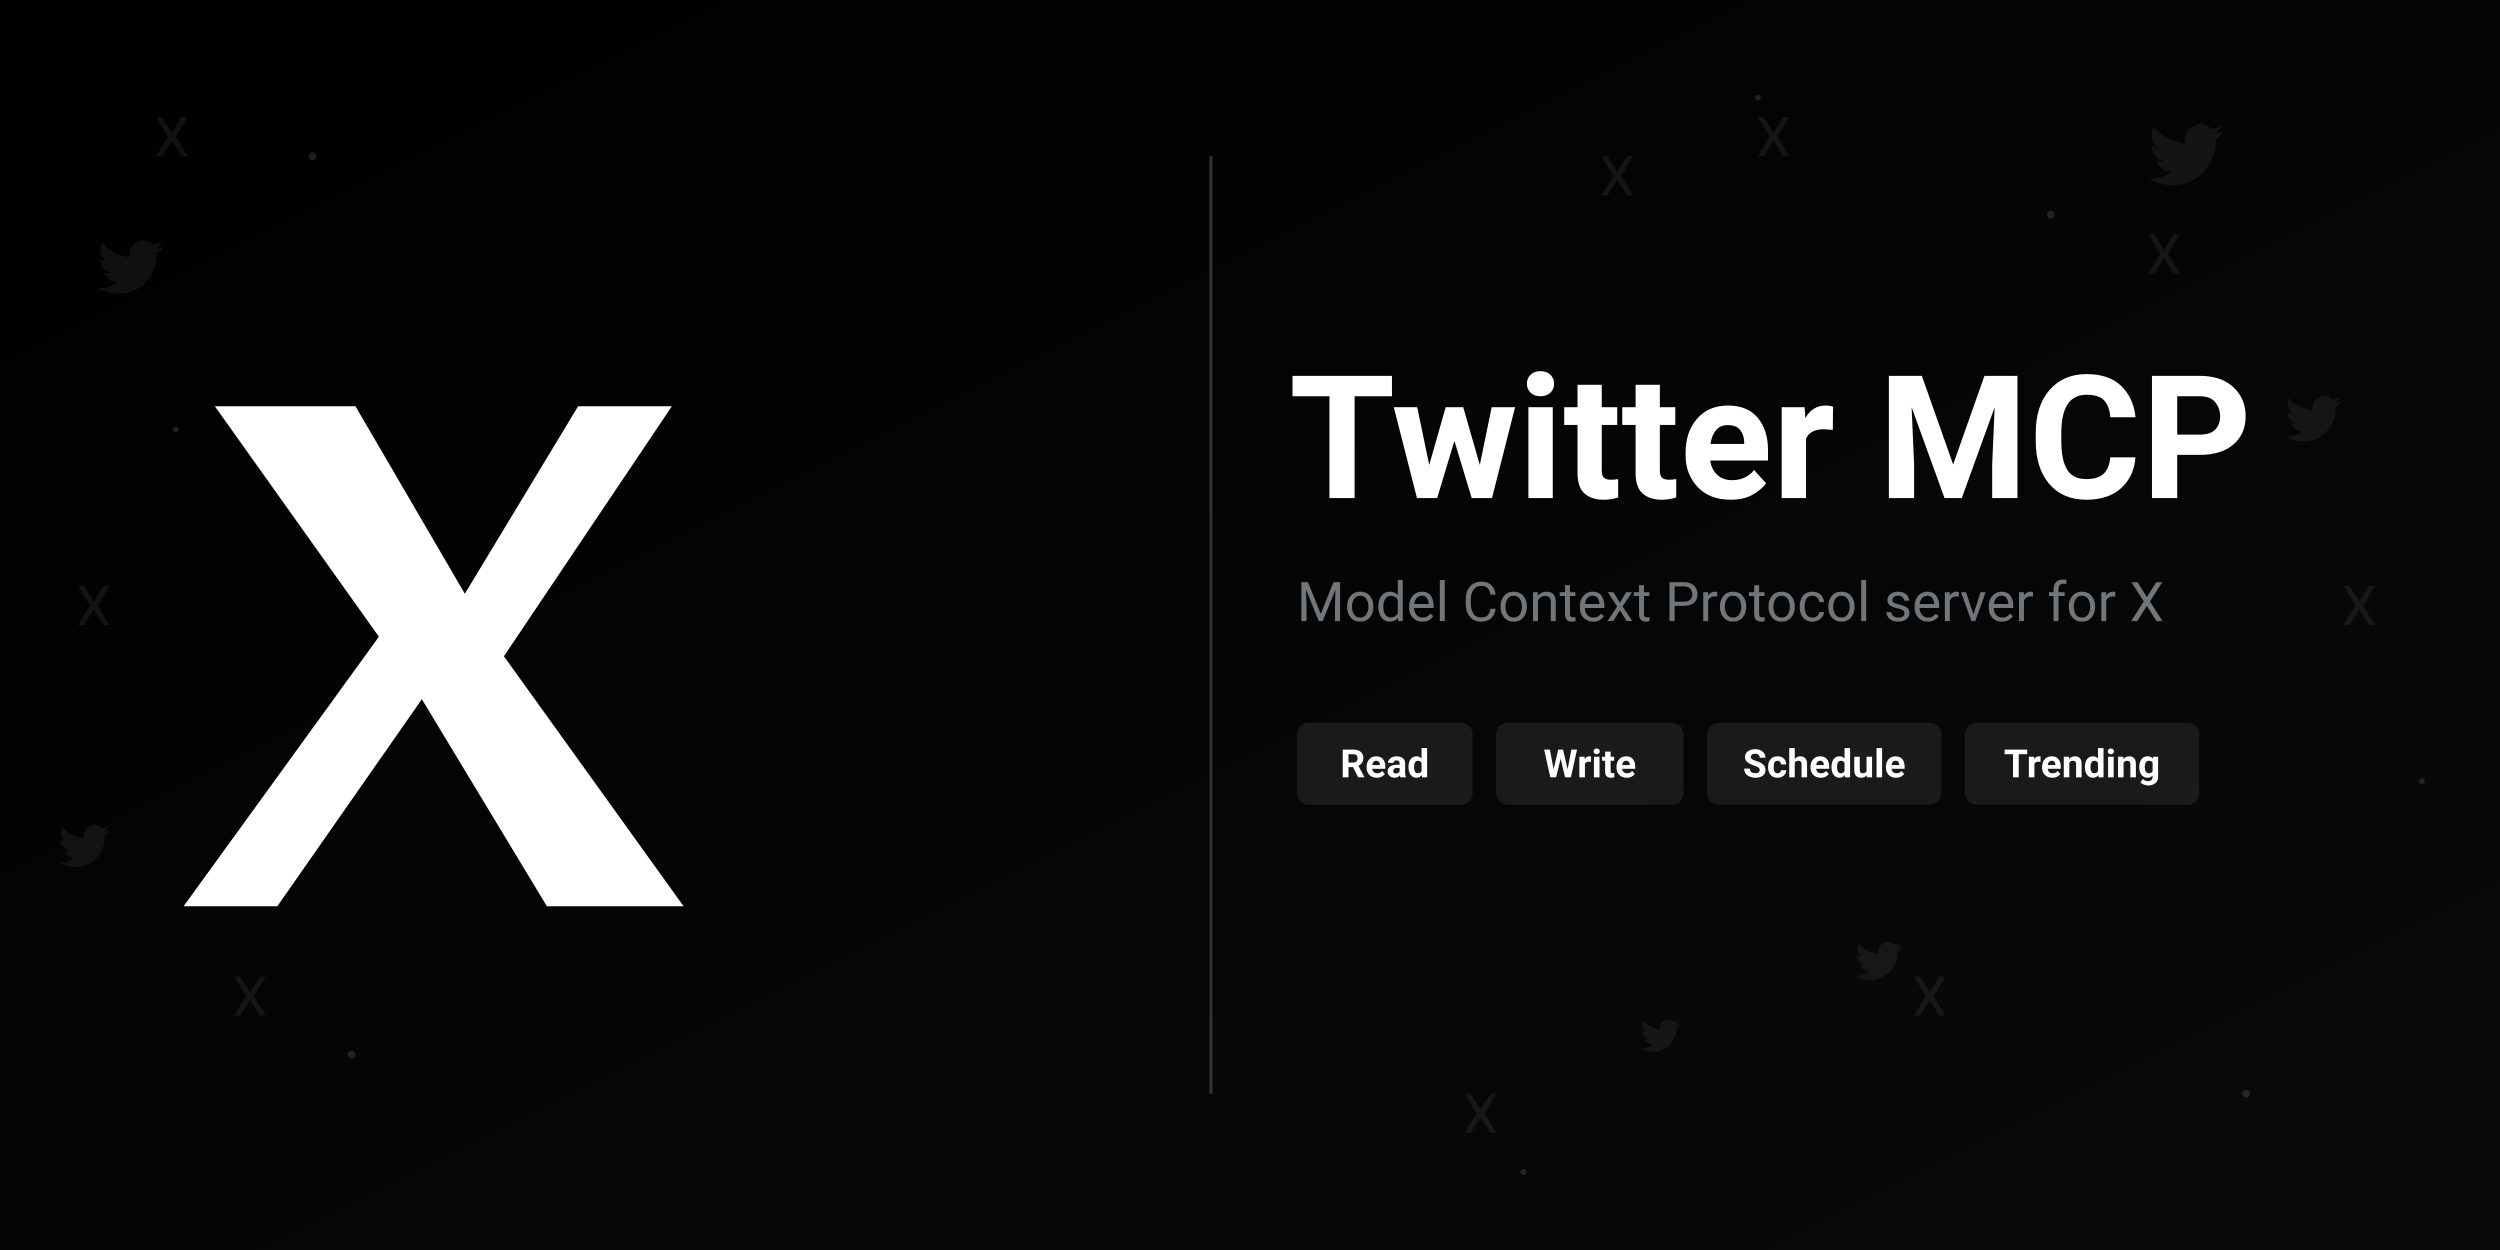
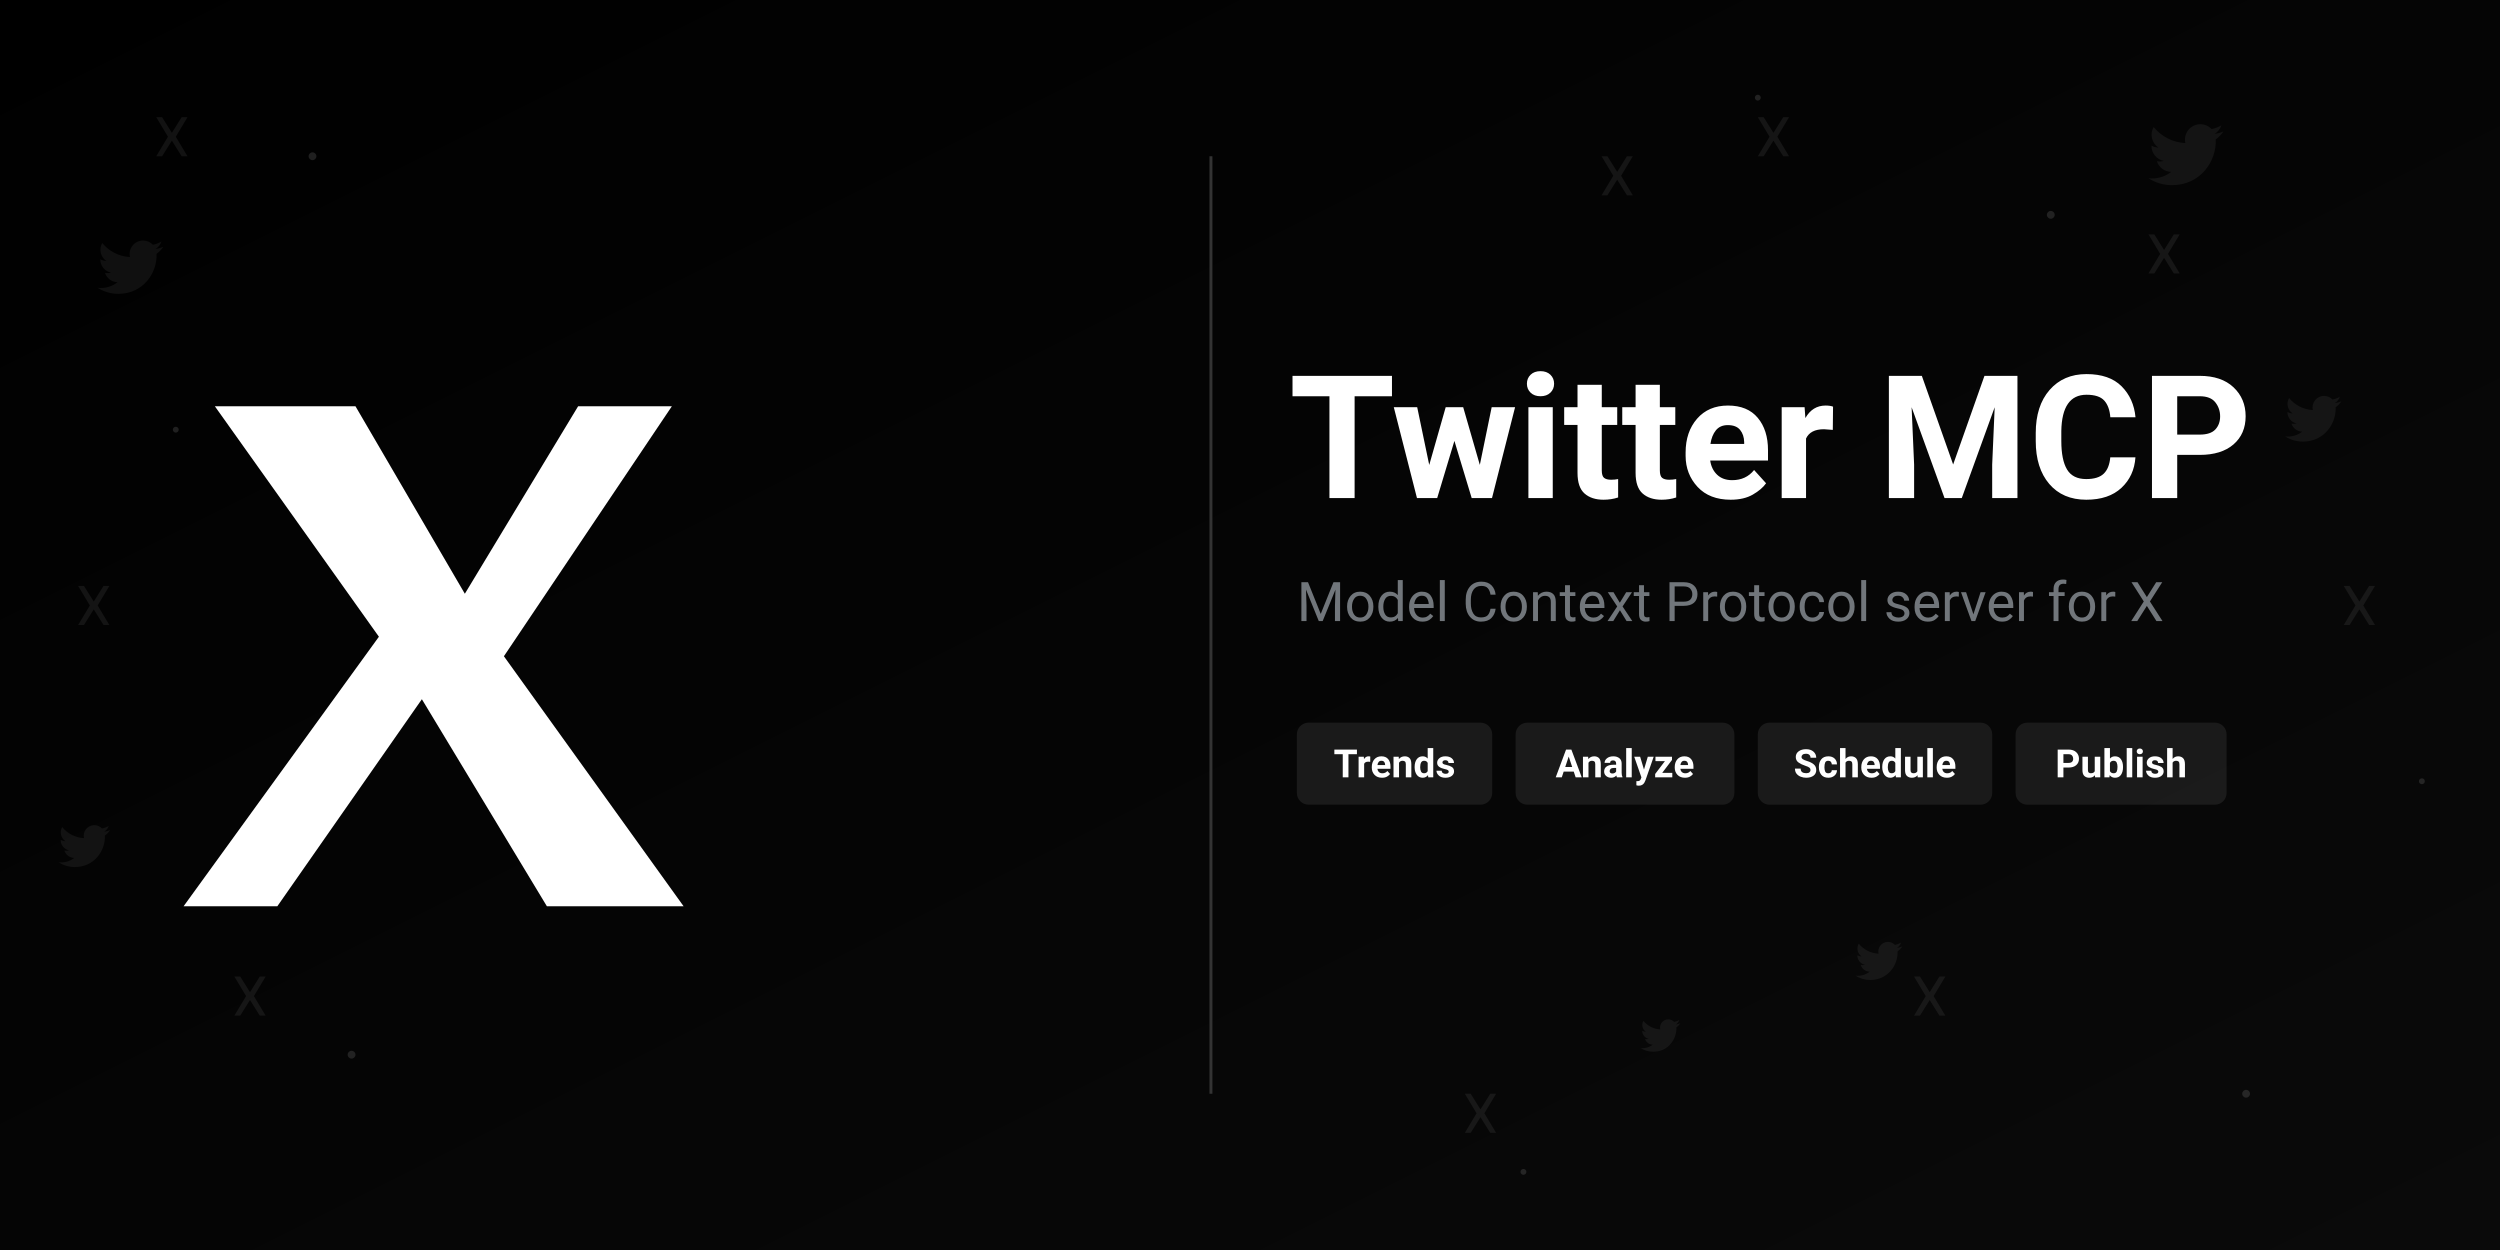
<svg xmlns="http://www.w3.org/2000/svg" viewBox="0 0 1280 640" width="1280" height="640">
  <defs>
    <linearGradient id="bgGrad" x1="0%" y1="0%" x2="100%" y2="100%">
      <stop offset="0%" style="stop-color:#000000;stop-opacity:1" />
      <stop offset="100%" style="stop-color:#0a0a0a;stop-opacity:1" />
    </linearGradient>
  </defs>
  <rect width="1280" height="640" fill="url(#bgGrad)" />
  <g fill="white" opacity="0.07">
    <path d="M80,60 L83,60 L88,68 L93,60 L96,60 L90,70 L96,80 L93,80 L88,72 L83,80 L80,80 L86,70 Z" />
    <path d="M40,300 L43,300 L48,308 L53,300 L56,300 L50,310 L56,320 L53,320 L48,312 L43,320 L40,320 L46,310 Z" />
    <path d="M120,500 L123,500 L128,508 L133,500 L136,500 L130,510 L136,520 L133,520 L128,512 L123,520 L120,520 L126,510 Z" />
    <path d="M900,60 L903,60 L908,68 L913,60 L916,60 L910,70 L916,80 L913,80 L908,72 L903,80 L900,80 L906,70 Z" />
    <path d="M1100,120 L1103,120 L1108,128 L1113,120 L1116,120 L1110,130 L1116,140 L1113,140 L1108,132 L1103,140 L1100,140 L1106,130 Z" />
    <path d="M1200,300 L1203,300 L1208,308 L1213,300 L1216,300 L1210,310 L1216,320 L1213,320 L1208,312 L1203,320 L1200,320 L1206,310 Z" />
    <path d="M980,500 L983,500 L988,508 L993,500 L996,500 L990,510 L996,520 L993,520 L988,512 L983,520 L980,520 L986,510 Z" />
    <path d="M750,560 L753,560 L758,568 L763,560 L766,560 L760,570 L766,580 L763,580 L758,572 L753,580 L750,580 L756,570 Z" />
    <path d="M820,80 L823,80 L828,88 L833,80 L836,80 L830,90 L836,100 L833,100 L828,92 L823,100 L820,100 L826,90 Z" />
  </g>
  <g fill="white" opacity="0.06">
    <path transform="translate(50, 120) scale(1.4)" d="M24 4.557c-.883.392-1.832.656-2.828.775 1.017-.609 1.798-1.574 2.165-2.724-.951.564-2.005.974-3.127 1.195-.897-.957-2.178-1.555-3.594-1.555-3.179 0-5.515 2.966-4.797 6.045-4.091-.205-7.719-2.165-10.148-5.144-1.29 2.213-.669 5.108 1.523 6.574-.806-.026-1.566-.247-2.229-.616-.054 2.281 1.581 4.415 3.949 4.89-.693.188-1.452.232-2.224.084.626 1.956 2.444 3.379 4.6 3.419-2.07 1.623-4.678 2.348-7.29 2.04 2.179 1.397 4.768 2.212 7.548 2.212 9.142 0 14.307-7.721 13.995-14.646.962-.695 1.797-1.562 2.457-2.549z" />
    <path transform="translate(30, 420) scale(1.1)" d="M24 4.557c-.883.392-1.832.656-2.828.775 1.017-.609 1.798-1.574 2.165-2.724-.951.564-2.005.974-3.127 1.195-.897-.957-2.178-1.555-3.594-1.555-3.179 0-5.515 2.966-4.797 6.045-4.091-.205-7.719-2.165-10.148-5.144-1.29 2.213-.669 5.108 1.523 6.574-.806-.026-1.566-.247-2.229-.616-.054 2.281 1.581 4.415 3.949 4.89-.693.188-1.452.232-2.224.084.626 1.956 2.444 3.379 4.6 3.419-2.07 1.623-4.678 2.348-7.29 2.04 2.179 1.397 4.768 2.212 7.548 2.212 9.142 0 14.307-7.721 13.995-14.646.962-.695 1.797-1.562 2.457-2.549z" />
    <path transform="translate(1100, 60) scale(1.6)" d="M24 4.557c-.883.392-1.832.656-2.828.775 1.017-.609 1.798-1.574 2.165-2.724-.951.564-2.005.974-3.127 1.195-.897-.957-2.178-1.555-3.594-1.555-3.179 0-5.515 2.966-4.797 6.045-4.091-.205-7.719-2.165-10.148-5.144-1.29 2.213-.669 5.108 1.523 6.574-.806-.026-1.566-.247-2.229-.616-.054 2.281 1.581 4.415 3.949 4.89-.693.188-1.452.232-2.224.084.626 1.956 2.444 3.379 4.6 3.419-2.07 1.623-4.678 2.348-7.29 2.04 2.179 1.397 4.768 2.212 7.548 2.212 9.142 0 14.307-7.721 13.995-14.646.962-.695 1.797-1.562 2.457-2.549z" />
    <path transform="translate(1170, 200) scale(1.2)" d="M24 4.557c-.883.392-1.832.656-2.828.775 1.017-.609 1.798-1.574 2.165-2.724-.951.564-2.005.974-3.127 1.195-.897-.957-2.178-1.555-3.594-1.555-3.179 0-5.515 2.966-4.797 6.045-4.091-.205-7.719-2.165-10.148-5.144-1.29 2.213-.669 5.108 1.523 6.574-.806-.026-1.566-.247-2.229-.616-.054 2.281 1.581 4.415 3.949 4.89-.693.188-1.452.232-2.224.084.626 1.956 2.444 3.379 4.6 3.419-2.07 1.623-4.678 2.348-7.29 2.04 2.179 1.397 4.768 2.212 7.548 2.212 9.142 0 14.307-7.721 13.995-14.646.962-.695 1.797-1.562 2.457-2.549z" />
    <path transform="translate(950, 480) scale(1.0)" d="M24 4.557c-.883.392-1.832.656-2.828.775 1.017-.609 1.798-1.574 2.165-2.724-.951.564-2.005.974-3.127 1.195-.897-.957-2.178-1.555-3.594-1.555-3.179 0-5.515 2.966-4.797 6.045-4.091-.205-7.719-2.165-10.148-5.144-1.29 2.213-.669 5.108 1.523 6.574-.806-.026-1.566-.247-2.229-.616-.054 2.281 1.581 4.415 3.949 4.89-.693.188-1.452.232-2.224.084.626 1.956 2.444 3.379 4.6 3.419-2.07 1.623-4.678 2.348-7.29 2.04 2.179 1.397 4.768 2.212 7.548 2.212 9.142 0 14.307-7.721 13.995-14.646.962-.695 1.797-1.562 2.457-2.549z" />
    <path transform="translate(840, 520) scale(0.85)" d="M24 4.557c-.883.392-1.832.656-2.828.775 1.017-.609 1.798-1.574 2.165-2.724-.951.564-2.005.974-3.127 1.195-.897-.957-2.178-1.555-3.594-1.555-3.179 0-5.515 2.966-4.797 6.045-4.091-.205-7.719-2.165-10.148-5.144-1.29 2.213-.669 5.108 1.523 6.574-.806-.026-1.566-.247-2.229-.616-.054 2.281 1.581 4.415 3.949 4.89-.693.188-1.452.232-2.224.084.626 1.956 2.444 3.379 4.6 3.419-2.07 1.623-4.678 2.348-7.29 2.04 2.179 1.397 4.768 2.212 7.548 2.212 9.142 0 14.307-7.721 13.995-14.646.962-.695 1.797-1.562 2.457-2.549z" />
  </g>
  <g fill="white" opacity="0.12">
    <circle cx="160" cy="80" r="2" />
    <circle cx="90" cy="220" r="1.5" />
    <circle cx="180" cy="540" r="2" />
    <circle cx="900" cy="50" r="1.5" />
    <circle cx="1050" cy="110" r="2" />
    <circle cx="1240" cy="400" r="1.5" />
    <circle cx="1150" cy="560" r="2" />
    <circle cx="780" cy="600" r="1.5" />
  </g>
  <g transform="translate(200, 320)">
    <path d="M-90,-112 L-18,-112 L38,-16 L96,-112 L144,-112 L58,16 L150,144 L80,144 L16,38 L-58,144 L-106,144 L-6,6 L-90,-112 Z" fill="white" />
  </g>
  <line x1="620" y1="80" x2="620" y2="560" stroke="#333333" stroke-width="1.5" />
  <text x="660" y="255" font-family="system-ui, -apple-system, 'Segoe UI', Roboto, sans-serif" font-size="88" font-weight="700" fill="#ffffff">Twitter MCP</text>
  <text x="664" y="318" font-family="system-ui, -apple-system, 'Segoe UI', Roboto, sans-serif" font-size="28" font-weight="400" fill="#71767b">Model Context Protocol server for X</text>
-   <rect x="664" y="370" width="90" height="42" rx="6" fill="#ffffff" opacity="0.08" />
-   <text x="709" y="398" font-family="system-ui, -apple-system, 'Segoe UI', Roboto, sans-serif" font-size="20" font-weight="600" fill="#ffffff" text-anchor="middle">Read</text>
-   <rect x="766" y="370" width="96" height="42" rx="6" fill="#ffffff" opacity="0.08" />
-   <text x="814" y="398" font-family="system-ui, -apple-system, 'Segoe UI', Roboto, sans-serif" font-size="20" font-weight="600" fill="#ffffff" text-anchor="middle">Write</text>
-   <rect x="874" y="370" width="120" height="42" rx="6" fill="#ffffff" opacity="0.08" />
-   <text x="934" y="398" font-family="system-ui, -apple-system, 'Segoe UI', Roboto, sans-serif" font-size="20" font-weight="600" fill="#ffffff" text-anchor="middle">Schedule</text>
-   <rect x="1006" y="370" width="120" height="42" rx="6" fill="#ffffff" opacity="0.08" />
-   <text x="1066" y="398" font-family="system-ui, -apple-system, 'Segoe UI', Roboto, sans-serif" font-size="20" font-weight="600" fill="#ffffff" text-anchor="middle">Trending</text>
+   <rect x="664" y="370" width="100" height="42" rx="6" fill="#ffffff" opacity="0.08" />
+   <text x="714" y="398" font-family="system-ui, -apple-system, 'Segoe UI', Roboto, sans-serif" font-size="20" font-weight="600" fill="#ffffff" text-anchor="middle">Trends</text>
+   <rect x="776" y="370" width="112" height="42" rx="6" fill="#ffffff" opacity="0.08" />
+   <text x="832" y="398" font-family="system-ui, -apple-system, 'Segoe UI', Roboto, sans-serif" font-size="20" font-weight="600" fill="#ffffff" text-anchor="middle">Analyze</text>
+   <rect x="900" y="370" width="120" height="42" rx="6" fill="#ffffff" opacity="0.08" />
+   <text x="960" y="398" font-family="system-ui, -apple-system, 'Segoe UI', Roboto, sans-serif" font-size="20" font-weight="600" fill="#ffffff" text-anchor="middle">Schedule</text>
+   <rect x="1032" y="370" width="108" height="42" rx="6" fill="#ffffff" opacity="0.08" />
+   <text x="1086" y="398" font-family="system-ui, -apple-system, 'Segoe UI', Roboto, sans-serif" font-size="20" font-weight="600" fill="#ffffff" text-anchor="middle">Publish</text>
</svg>
